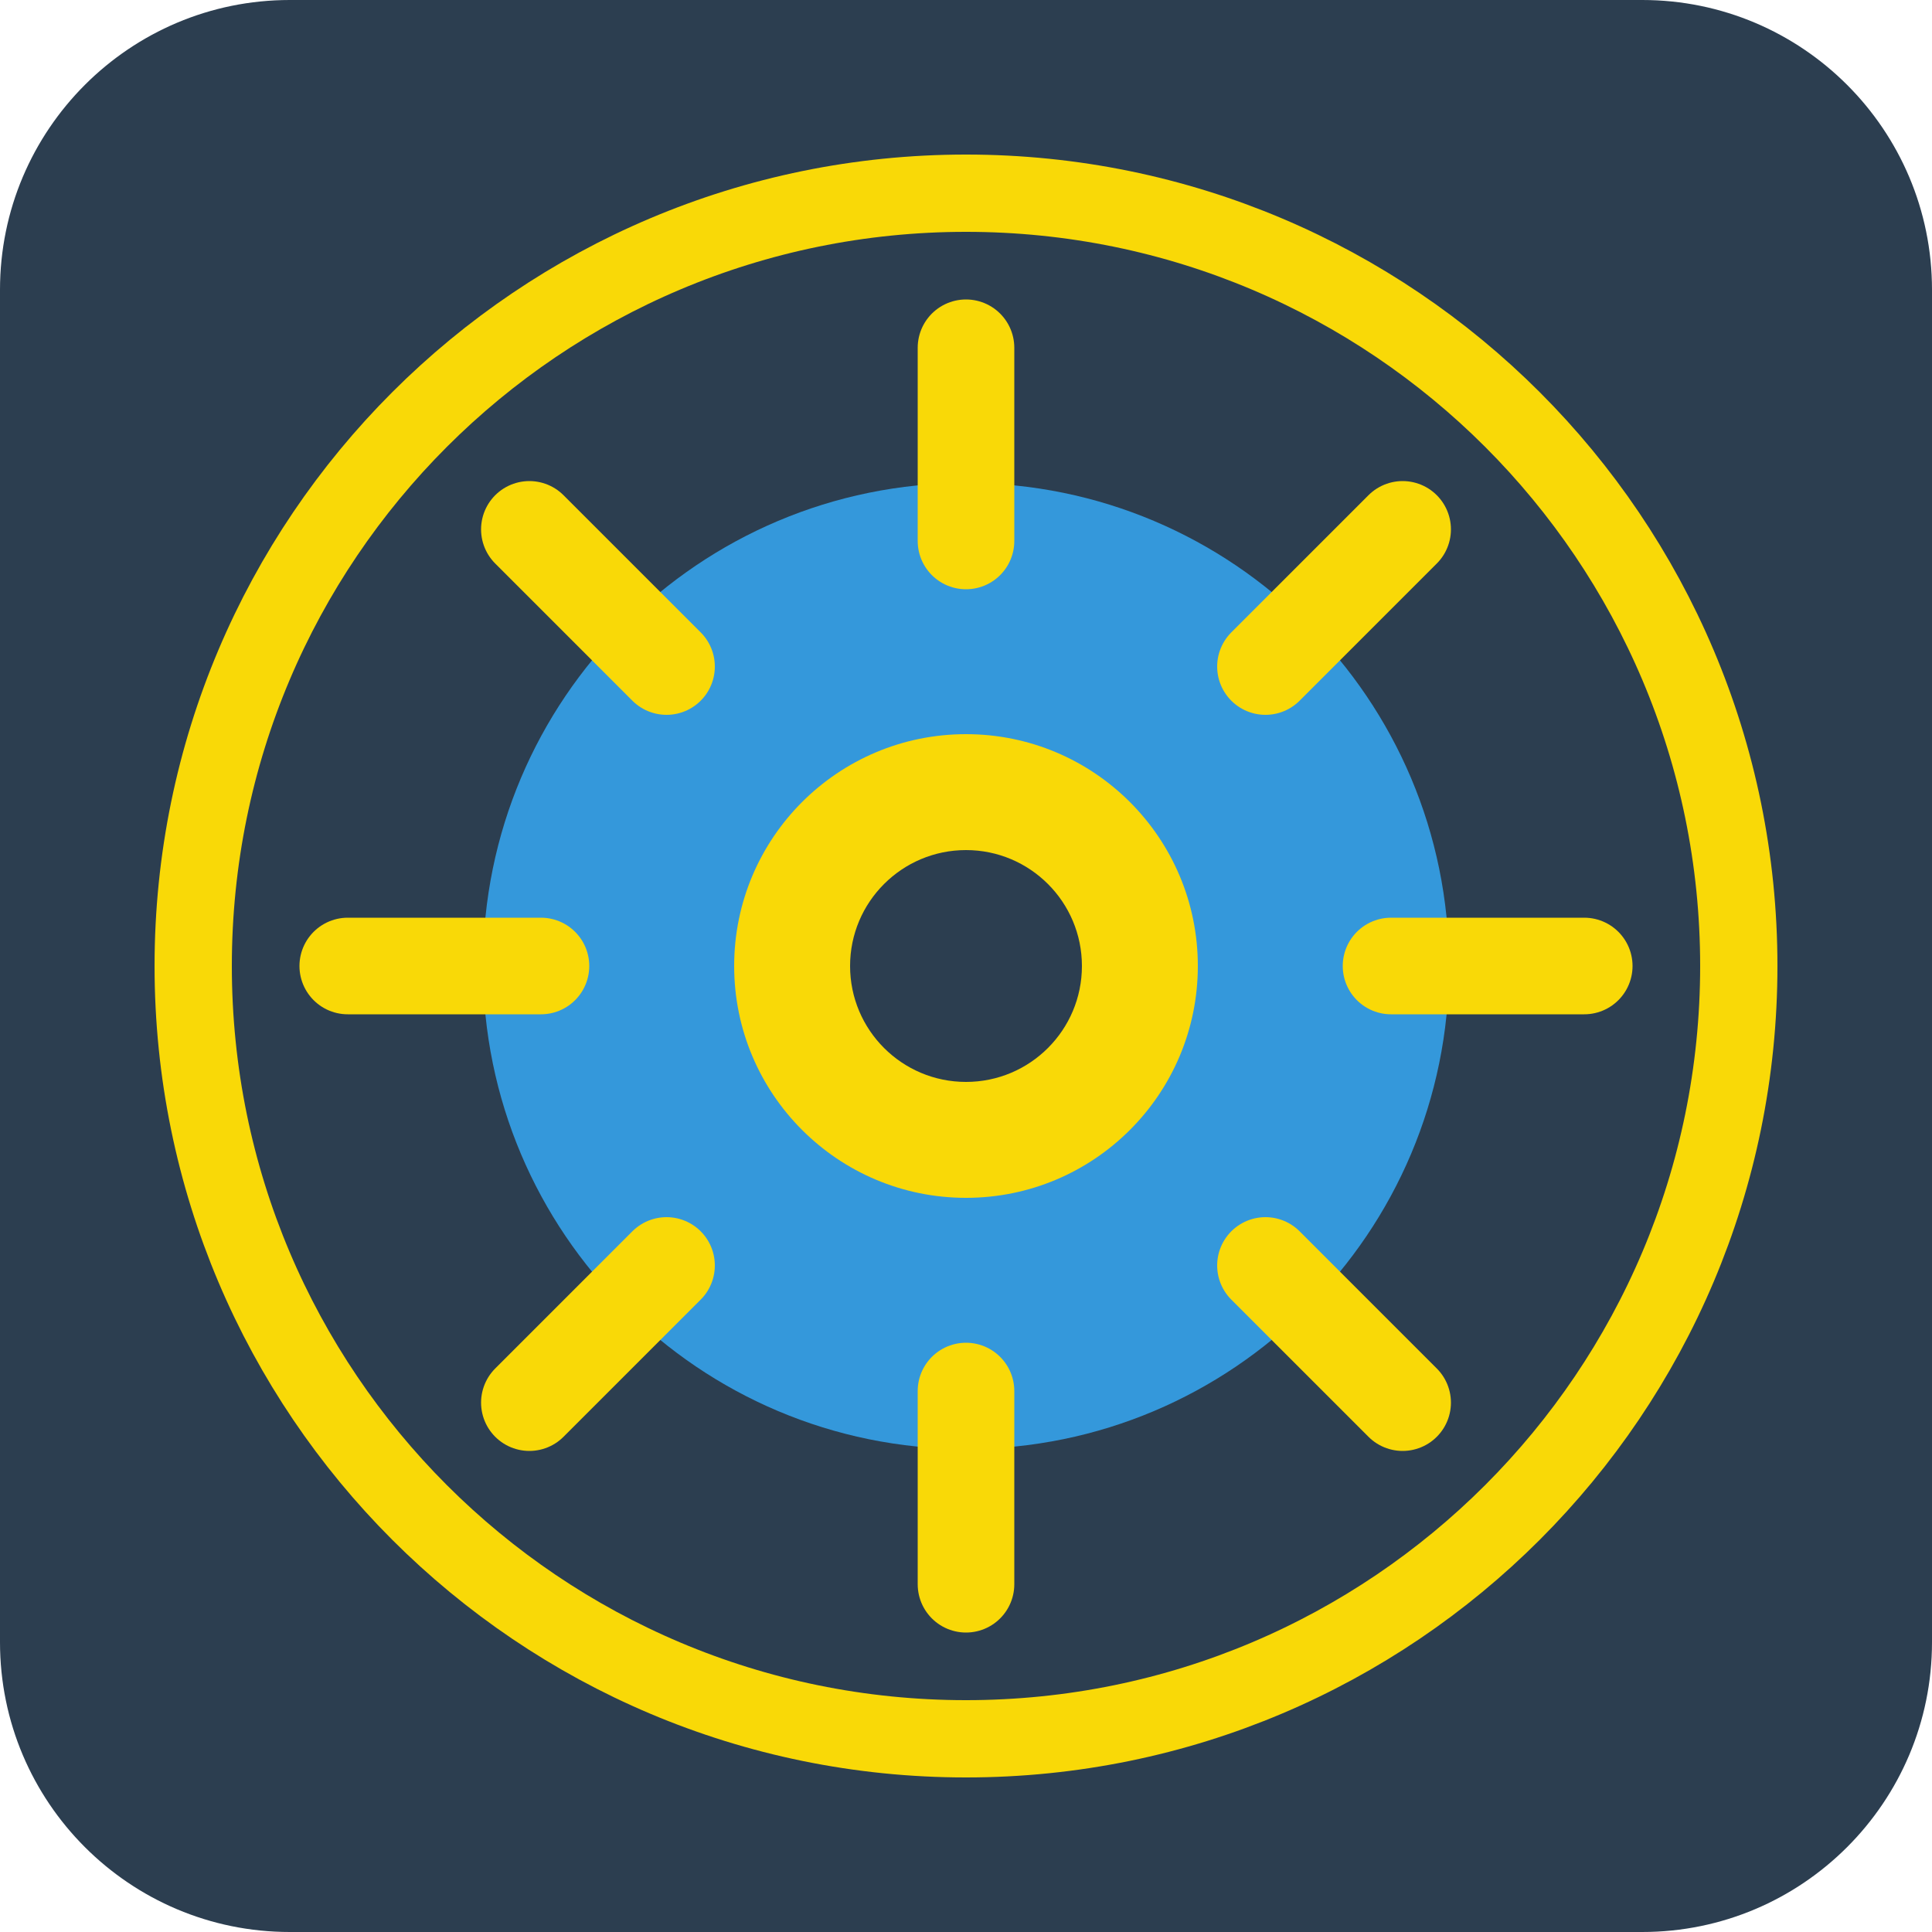
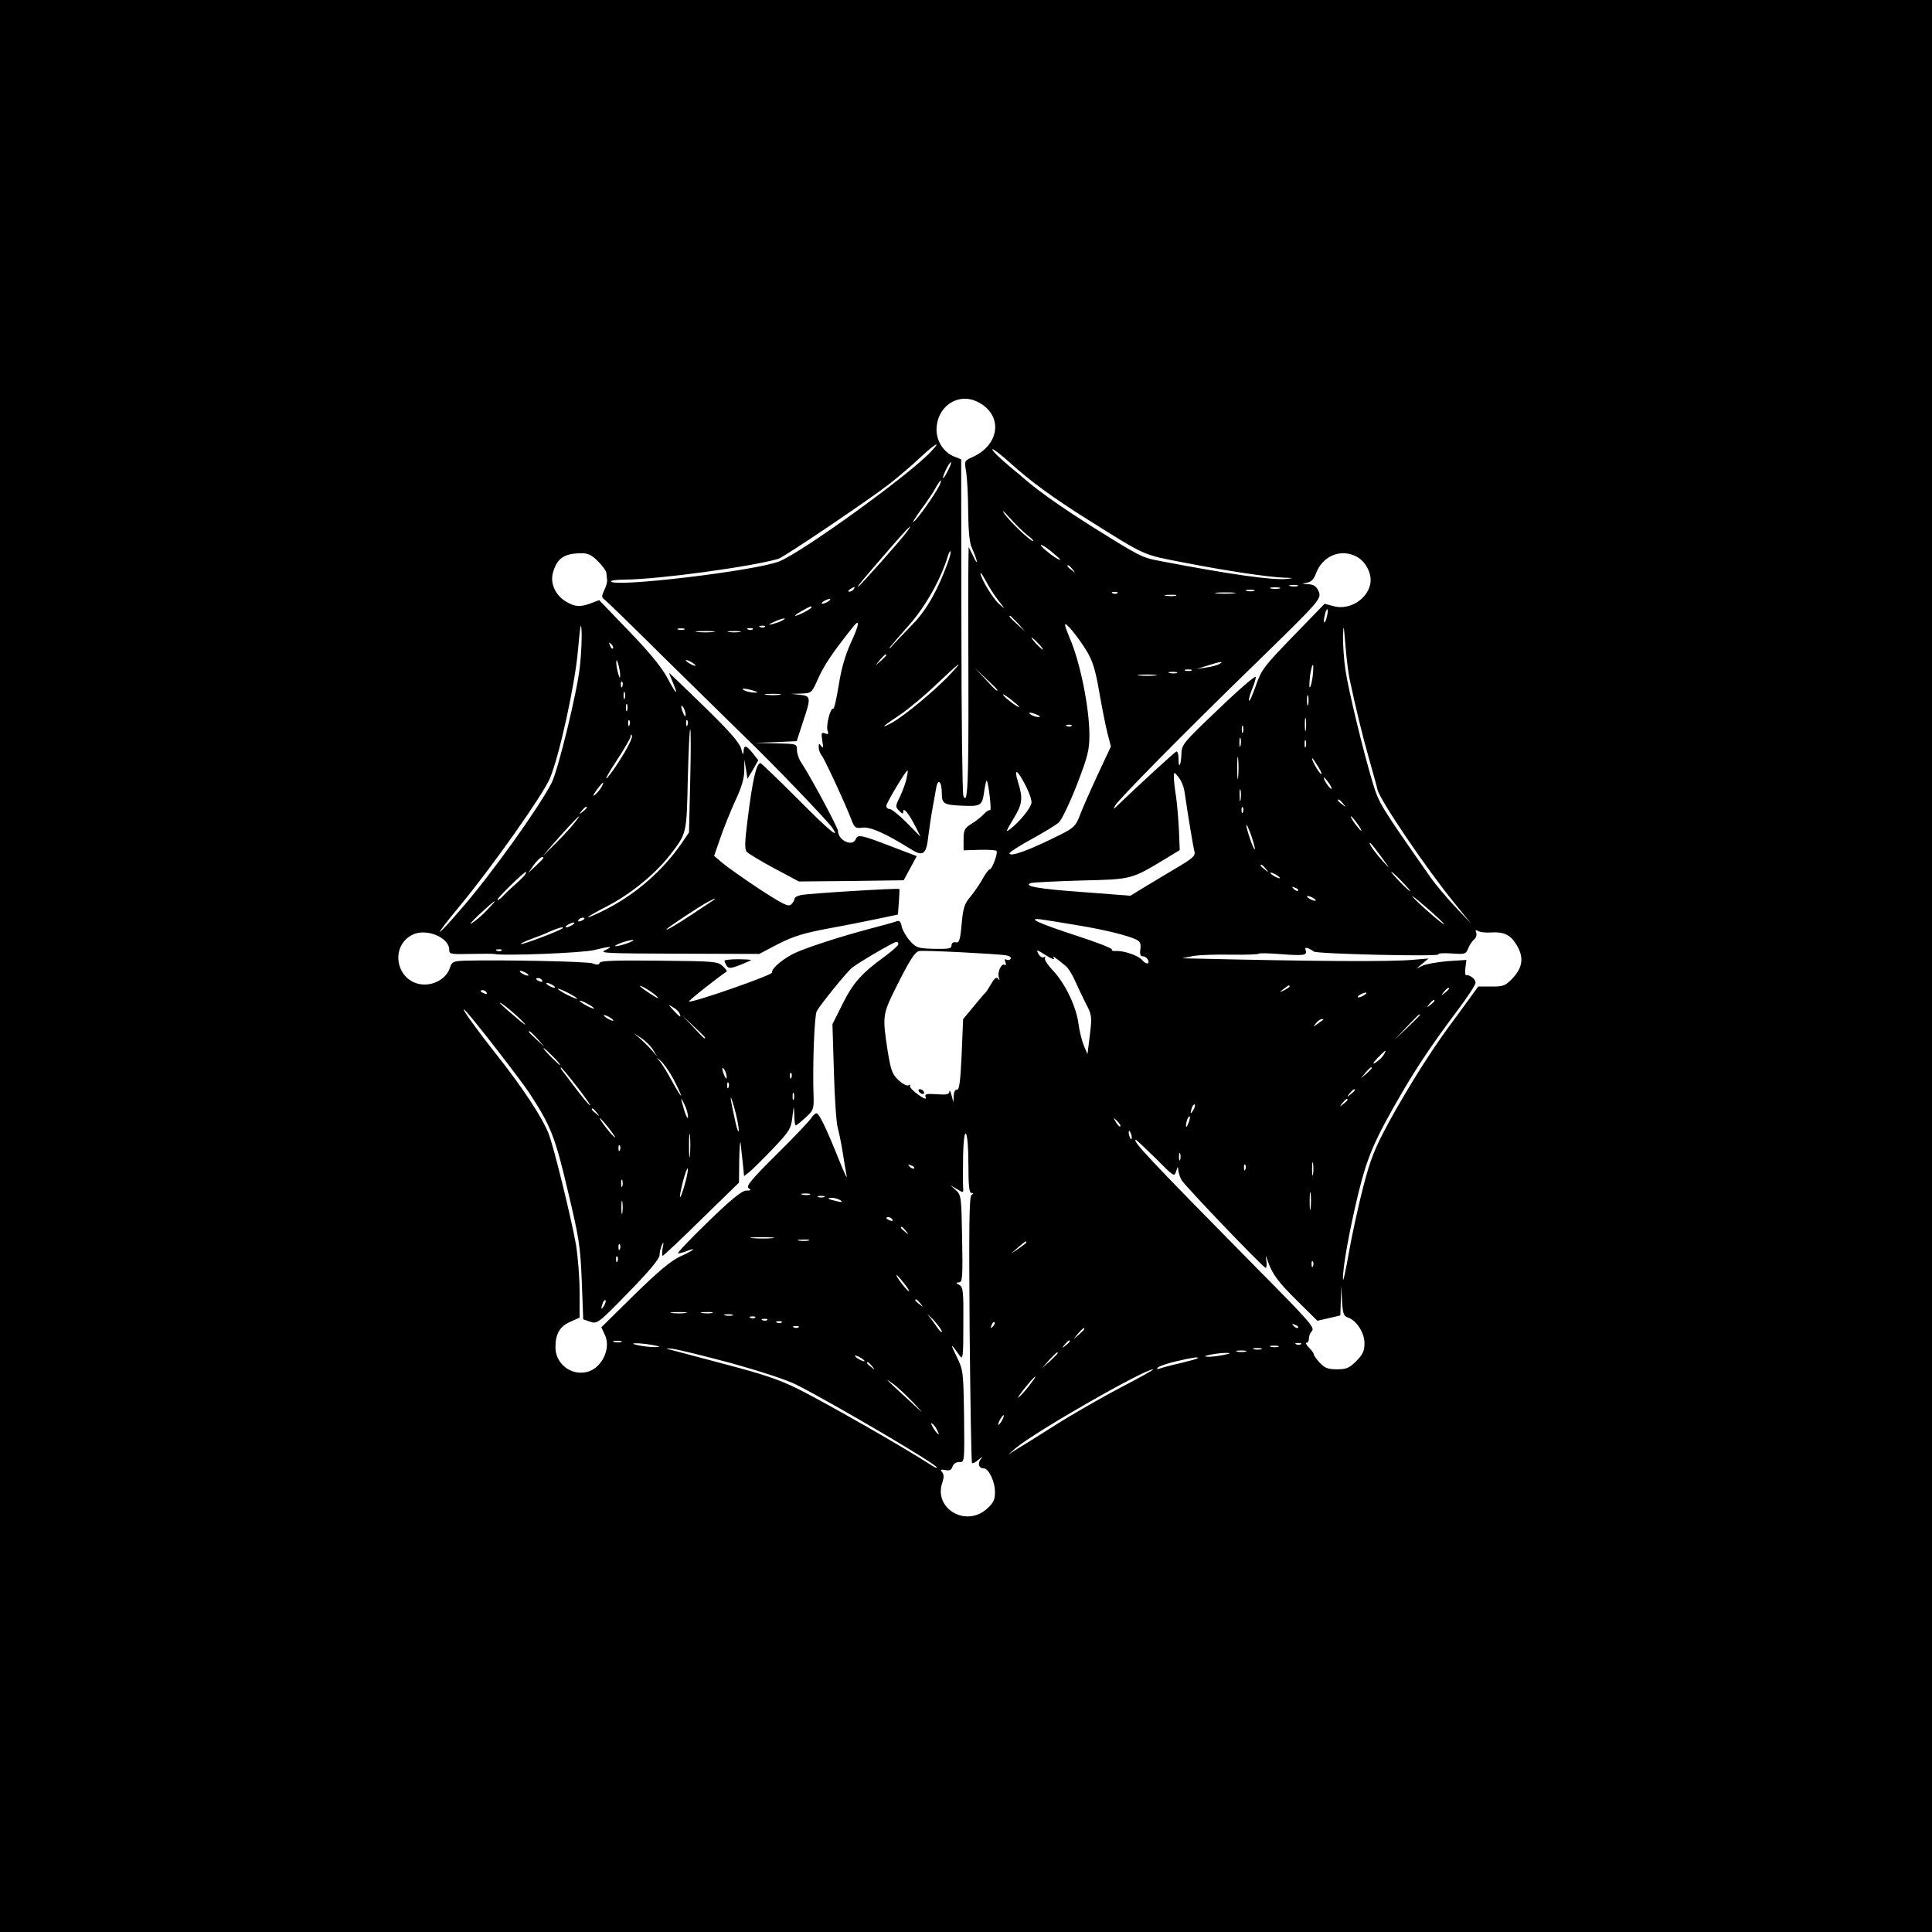
- <svg xmlns="http://www.w3.org/2000/svg" viewBox="0 0 100 100">
-   <rect width="100" height="100" rx="15" fill="#2c3e50" />
-   <g transform="translate(50,50)">
-     <circle r="40" fill="none" stroke="#F9D907" stroke-width="4" />
-     <circle r="25" fill="#3498DB" />
-     <path d="M0,-22 V-32 M22,0 H32 M0,22 V32 M-22,0 H-32 M-15.5,-15.5 L-22.6,-22.6 M15.5,-15.5 L22.6,-22.6 M15.5,15.5 L22.6,22.6 M-15.5,15.5 L-22.6,22.6" stroke="#F9D907" stroke-width="5" stroke-linecap="round" />
-     <circle r="12" fill="#F9D907" />
-     <circle r="6" fill="#2c3e50" />
+ <svg xmlns="http://www.w3.org/2000/svg" version="1.0" width="800pt" height="800pt" viewBox="0 0 800 800" preserveAspectRatio="xMidYMid meet">
+   <g transform="translate(0,800) scale(0.1,-0.1)" fill="#000000" stroke="none">
+     <path d="M0 4000 l0 -4000 4000 0 4000 0 0 4000 0 4000 -4000 0 -4000 0 0 -4000z m4050 2335 c105 -54 91 -178 -26 -229 -31 -14 -31 -15 -23 -62 4 -27 8 -102 8 -167 1 -79 6 -127 15 -145 7 -15 16 -38 20 -52 3 -14 -3 -7 -13 15 l-20 40 -1 -70 c-1 -38 -1 -262 0 -496 1 -409 -3 -509 -21 -464 -4 11 -8 329 -8 706 l-1 687 -30 12 c-42 17 -71 62 -72 108 -1 98 89 160 172 117z m-196 -206 c-90 -96 -527 -412 -626 -453 -92 -39 -698 -111 -698 -83 0 4 26 7 58 7 138 1 521 53 635 86 25 8 376 245 461 311 39 31 97 80 128 110 61 57 90 72 42 22z m328 -45 c86 -78 181 -147 323 -236 244 -153 225 -144 395 -177 184 -36 349 -60 416 -63 41 -1 43 -2 14 -5 -57 -7 -235 18 -537 76 -65 13 -75 18 -264 136 -136 86 -221 146 -286 201 -12 11 -32 28 -45 38 -57 47 -97 86 -88 86 5 0 38 -25 72 -56z m-257 -33 c-21 -43 -29 -39 -8 4 9 19 18 33 21 31 2 -2 -4 -18 -13 -35z m-36 -63 c-22 -42 -87 -134 -105 -148 -9 -8 4 14 30 50 27 36 54 77 62 93 8 15 17 27 20 27 2 0 -1 -10 -7 -22z m364 -203 c18 -13 29 -25 24 -25 -12 0 -96 81 -119 114 -11 17 -2 10 21 -16 23 -26 56 -59 74 -73z m-497 14 c-20 -29 -198 -229 -203 -229 -5 0 16 25 131 158 78 90 102 113 72 71z m634 -116 c0 -6 -33 15 -57 36 -40 33 -25 33 17 0 22 -18 40 -34 40 -36z m-464 -9 c-41 -114 -88 -198 -145 -257 -33 -34 -70 -73 -83 -87 -12 -15 -18 -19 -13 -10 6 8 43 51 82 95 66 75 130 189 158 283 4 13 9 22 11 19 2 -2 -2 -21 -10 -43z m-1450 2 c19 -19 35 -41 35 -50 1 -9 2 -22 3 -28 1 -7 -4 -26 -12 -42 -11 -23 -11 -30 -1 -37 7 -4 121 -115 253 -246 133 -131 282 -277 331 -325 112 -107 340 -345 361 -375 35 -52 -10 -15 -146 122 -80 80 -148 145 -151 145 -17 0 -33 -68 -54 -239 -11 -85 -12 -118 -3 -128 6 -7 57 -38 113 -68 l103 -55 217 2 217 3 27 50 27 50 -100 38 c-129 50 -144 53 -152 33 -13 -34 -73 -7 -74 33 0 14 -118 233 -152 283 -10 14 -18 38 -18 52 0 26 -1 26 -87 28 l-88 2 87 3 87 4 25 77 c35 104 34 110 -11 115 l-38 4 43 1 c43 2 43 2 71 65 25 55 58 104 143 211 30 38 27 12 -8 -64 -24 -52 -40 -107 -51 -177 -9 -56 -19 -100 -23 -98 -11 7 -31 -71 -23 -91 5 -14 3 -16 -11 -11 -15 6 -16 2 -11 -31 5 -27 4 -33 -4 -22 -9 13 -11 12 -11 -4 0 -11 6 -27 13 -35 12 -15 102 -209 126 -274 10 -24 15 -28 43 -24 33 4 99 -26 201 -90 49 -31 63 -21 71 55 4 31 11 80 16 107 5 28 12 68 16 89 7 46 24 32 24 -21 0 -40 9 -46 79 -49 82 -4 88 -1 96 57 4 28 9 49 11 46 7 -7 21 -126 14 -122 -4 3 -16 -5 -26 -16 -10 -11 -33 -29 -51 -40 -29 -18 -33 -26 -33 -65 l0 -45 65 2 c36 1 68 -1 71 -4 8 -7 -18 -77 -28 -77 -4 0 -17 -17 -28 -37 -11 -21 -34 -54 -50 -74 -26 -30 -32 -47 -38 -115 -6 -67 -10 -79 -25 -76 -10 2 -17 -3 -17 -13 0 -13 -12 -15 -72 -14 -66 2 -74 4 -99 32 -16 17 -31 44 -35 59 -4 22 -10 28 -22 23 -10 -4 -57 -17 -107 -30 -107 -28 -243 -71 -304 -97 -51 -21 -109 -69 -104 -85 4 -10 -335 -128 -344 -120 -3 3 110 93 156 124 3 2 -5 12 -17 23 -20 19 -37 20 -263 22 -181 2 -243 0 -246 -9 -3 -9 -12 -9 -30 -2 -22 8 -375 15 -530 11 -47 -2 -52 -4 -61 -32 -15 -43 -67 -72 -117 -66 -105 13 -132 157 -38 205 56 29 153 -10 153 -61 0 -19 6 -20 88 -18 48 1 92 1 97 0 36 -9 368 4 415 16 68 17 84 17 45 -1 -26 -12 13 -13 305 -14 l334 -1 78 41 c63 32 105 45 211 65 73 13 166 32 209 41 l76 16 4 51 c2 28 3 53 2 55 -4 4 -370 -18 -406 -25 -16 -3 -28 -10 -28 -16 0 -5 -6 -16 -14 -23 -11 -11 -32 -1 -132 64 -65 43 -134 92 -153 108 l-34 29 26 75 c14 41 42 110 62 154 26 55 37 94 37 125 l0 45 7 -40 6 -40 23 38 22 39 -22 28 c-28 35 -38 37 -39 8 -1 -17 -4 -13 -10 12 -8 26 -48 72 -155 176 -79 77 -144 139 -144 138 0 -1 7 -18 15 -37 26 -62 16 -55 -20 13 -24 45 -72 105 -159 195 l-125 130 -34 -13 c-46 -17 -67 -15 -105 8 -43 26 -65 76 -52 120 17 58 45 78 114 79 30 1 45 -6 72 -33z m3145 17 c37 -22 61 -72 53 -111 -13 -65 -88 -110 -152 -92 l-37 10 -130 -134 c-121 -125 -132 -139 -155 -206 -14 -39 -26 -67 -28 -61 -2 5 4 26 12 46 9 21 16 44 16 52 0 8 -69 -51 -153 -132 -147 -140 -154 -147 -155 -187 -2 -49 -12 -65 -12 -19 0 18 -4 31 -9 29 -7 -2 -158 -141 -255 -234 -5 -5 -4 0 2 11 14 25 285 300 573 580 281 274 283 276 268 309 -9 19 -20 26 -43 27 -28 2 -28 2 -5 6 18 3 29 14 38 38 27 75 107 106 172 68z m-1180 -50 c13 -16 12 -17 -3 -4 -10 7 -18 15 -18 17 0 8 8 3 21 -13z m-308 -128 c31 -40 31 -40 3 -15 -26 23 -77 109 -76 127 1 4 10 -10 22 -32 11 -22 34 -58 51 -80z m1240 58 c-7 -2 -21 -2 -30 0 -10 3 -4 5 12 5 17 0 24 -2 18 -5z m-1838 -13 c-3 -5 -12 -10 -18 -10 -7 0 -6 4 3 10 19 12 23 12 15 0z m1763 3 c-10 -2 -26 -2 -35 0 -10 3 -2 5 17 5 19 0 27 -2 18 -5z m-105 -10 c-7 -2 -21 -2 -30 0 -10 3 -4 5 12 5 17 0 24 -2 18 -5z m-566 -9 c-3 -3 -12 -4 -19 -1 -8 3 -5 6 6 6 11 1 17 -2 13 -5z m480 -1 c-20 -2 -52 -2 -70 0 -17 2 0 4 38 4 39 0 53 -2 32 -4z m-239 -10 c-10 -2 -28 -2 -40 0 -13 2 -5 4 17 4 22 1 32 -1 23 -4z m-1438 -23 c-8 -5 -19 -10 -25 -10 -5 0 -3 5 5 10 8 5 20 10 25 10 6 0 3 -5 -5 -10z m-70 -25 c0 -6 -56 -35 -67 -35 -4 1 8 9 27 20 39 22 40 22 40 15z m2134 -39 c-3 -15 -8 -25 -11 -23 -2 3 -1 17 3 31 3 15 8 25 11 23 2 -3 1 -17 -3 -31z m-1278 -28 l29 -33 -32 29 c-31 28 -38 36 -30 36 2 0 16 -15 33 -32z m-1815 -180 c-12 -107 -90 -427 -117 -480 -53 -103 -251 -380 -374 -521 -115 -134 -119 -124 -5 13 133 161 342 457 372 527 39 93 104 389 116 528 9 102 13 125 15 85 2 -30 -1 -99 -7 -152z m839 193 c-8 -5 -26 -11 -40 -15 -21 -5 -20 -3 5 9 32 15 60 20 35 6z m1260 -127 c24 -40 36 -78 51 -165 11 -63 26 -140 34 -172 l15 -58 -57 -122 c-31 -67 -64 -142 -73 -167 -15 -39 -25 -49 -77 -75 -129 -65 -213 -96 -213 -78 0 4 41 31 91 58 51 28 102 59 114 70 12 12 45 81 74 155 45 117 52 144 52 206 0 114 -39 305 -82 403 -10 24 -19 48 -19 54 0 16 53 -49 90 -109z m1088 -114 c25 -118 54 -238 81 -332 16 -57 32 -114 35 -128 10 -43 200 -324 319 -470 l69 -85 -66 70 c-37 39 -82 93 -101 120 -210 300 -215 308 -241 394 -37 122 -101 384 -113 468 -6 39 -10 100 -10 135 2 57 3 53 10 -32 4 -52 12 -115 17 -140z m-2421 214 c-3 -3 -12 -4 -19 -1 -8 3 -5 6 6 6 11 1 17 -2 13 -5z m-334 -11 c-7 -2 -19 -2 -25 0 -7 3 -2 5 12 5 14 0 19 -2 13 -5z m284 1 c-3 -3 -12 -4 -19 -1 -8 3 -5 6 6 6 11 1 17 -2 13 -5z m-164 -11 c-18 -2 -48 -2 -65 0 -18 2 -4 4 32 4 36 0 50 -2 33 -4z m110 0 c-13 -2 -33 -2 -45 0 -13 2 -3 4 22 4 25 0 35 -2 23 -4z m1237 -48 c13 -14 21 -25 18 -25 -2 0 -15 11 -28 25 -13 14 -21 25 -18 25 2 0 15 -11 28 -25z m-1762 -20 c-3 -3 -9 2 -12 12 -6 14 -5 15 5 6 7 -7 10 -15 7 -18z m1132 -28 c0 -2 -10 -12 -22 -23 l-23 -19 19 23 c18 21 26 27 26 19z m-1102 -82 c0 -16 -2 -15 -8 5 -4 14 -8 34 -8 45 0 16 2 15 8 -5 4 -14 8 -34 8 -45z m312 39 c0 -2 -9 0 -20 6 -11 6 -20 13 -20 16 0 2 9 0 20 -6 11 -6 20 -13 20 -16z m2170 7 c-8 -5 -33 -12 -55 -15 l-40 -6 45 14 c53 17 71 19 50 7z m-1106 -33 c-62 -69 -204 -187 -255 -213 -47 -25 -34 -12 36 34 36 24 104 81 152 127 92 87 117 107 67 52z m1491 -23 c-4 -25 -9 -44 -12 -41 -2 2 -1 25 2 51 4 25 9 44 12 41 2 -2 1 -25 -2 -51z m-1305 -52 c0 -8 -9 0 -50 45 l-45 47 48 -45 c26 -24 47 -45 47 -47z m803 80 c-7 -2 -19 -2 -25 0 -7 3 -2 5 12 5 14 0 19 -2 13 -5z m-60 -10 c-7 -2 -21 -2 -30 0 -10 3 -4 5 12 5 17 0 24 -2 18 -5z m-90 -10 c-18 -2 -48 -2 -65 0 -18 2 -4 4 32 4 36 0 50 -2 33 -4z m-2206 -45 c-3 -8 -6 -5 -6 6 -1 11 2 17 5 13 3 -3 4 -12 1 -19z m543 -18 c20 -6 21 -8 5 -8 -11 0 -29 3 -40 8 -25 11 1 11 35 0z m-533 -32 c-3 -7 -5 -2 -5 12 0 14 2 19 5 13 2 -7 2 -19 0 -25z m641 15 c-16 -2 -40 -2 -55 0 -16 2 -3 4 27 4 30 0 43 -2 28 -4z m992 -50 c0 -7 -58 36 -66 49 -4 7 9 -1 29 -16 20 -16 37 -30 37 -33z m1197 10 c-3 -10 -5 -2 -5 17 0 19 2 27 5 18 2 -10 2 -26 0 -35z m-2820 -25 c-3 -7 -5 -2 -5 12 0 14 2 19 5 13 2 -7 2 -19 0 -25z m242 -18 c0 -10 -3 -8 -9 5 -12 27 -12 43 0 25 5 -8 9 -22 9 -30z m1456 0 c13 -6 15 -9 5 -9 -8 0 -22 4 -30 9 -18 12 -2 12 25 0z m1112 -62 c-2 -13 -4 -3 -4 22 0 25 2 35 4 23 2 -13 2 -33 0 -45z m-2800 20 c-3 -8 -6 -5 -6 6 -1 11 2 17 5 13 3 -3 4 -12 1 -19z m240 0 c-3 -8 -6 -5 -6 6 -1 11 2 17 5 13 3 -3 4 -12 1 -19z m1590 -4 c-3 -3 -12 -4 -19 -1 -8 3 -5 6 6 6 11 1 17 -2 13 -5z m710 -26 c-3 -7 -5 -2 -5 12 0 14 2 19 5 13 2 -7 2 -19 0 -25z m-2289 -202 l-5 -213 -30 -44 c-79 -115 -192 -213 -317 -276 -37 -19 -70 -33 -71 -31 -2 2 33 22 78 45 97 50 198 132 260 211 71 92 70 87 75 315 3 114 7 207 10 207 3 0 3 -96 0 -214z m-283 100 c-25 -41 -53 -80 -62 -88 -9 -7 9 25 40 72 31 47 57 92 58 100 0 10 2 11 6 3 2 -7 -16 -46 -42 -87z m2562 47 c-3 -10 -5 -4 -5 12 0 17 2 24 5 18 2 -7 2 -21 0 -30z m270 -5 c-3 -7 -5 -2 -5 12 0 14 2 19 5 13 2 -7 2 -19 0 -25z m-280 -125 c-2 -21 -4 -4 -4 37 0 41 2 58 4 38 2 -21 2 -55 0 -75z m332 41 c12 -19 16 -32 11 -29 -11 7 -43 65 -36 65 2 0 13 -16 25 -36z m-1705 -46 c-3 -18 -16 -52 -27 -76 -20 -40 -20 -43 -4 -59 14 -14 17 -15 17 -3 1 19 24 -10 52 -65 l20 -40 -57 58 c-31 31 -63 57 -71 57 -8 0 -14 6 -14 13 0 12 81 147 88 147 2 0 0 -15 -4 -32z m493 -31 c15 -29 26 -61 24 -72 -3 -21 -49 -78 -88 -108 -20 -16 -18 -10 12 40 39 64 42 86 20 156 -18 59 -3 52 32 -16z m657 -20 c16 -109 37 -235 42 -253 5 -18 -8 -29 -83 -73 -48 -29 -109 -65 -135 -81 l-47 -29 -196 15 c-184 13 -253 25 -215 38 8 2 101 7 207 10 211 5 206 4 349 90 l59 36 -3 77 c-2 43 -7 107 -12 143 -6 36 -10 74 -9 85 0 19 1 19 19 -3 11 -13 21 -38 24 -55z m601 27 c9 -15 12 -23 6 -20 -11 7 -35 46 -28 46 3 0 12 -12 22 -26z m-3014 -12 c-5 -10 -18 -25 -27 -33 -11 -9 -9 -2 6 19 26 35 36 42 21 14z m2646 -54 c-2 -13 -4 -5 -4 17 -1 22 1 32 4 23 2 -10 2 -28 0 -40z m424 -15 c13 -16 12 -17 -3 -4 -10 7 -18 15 -18 17 0 8 8 3 21 -13z m-3131 -17 c0 -2 -8 -10 -17 -17 -16 -13 -17 -12 -4 4 13 16 21 21 21 13z m2717 -18 c-3 -8 -6 -5 -6 6 -1 11 2 17 5 13 3 -3 4 -12 1 -19z m-2772 -50 c-14 -18 -49 -55 -77 -83 l-51 -50 43 50 c60 68 104 115 108 115 2 0 -9 -15 -23 -32z m3245 2 c12 -16 19 -30 16 -30 -2 0 -14 14 -26 30 -12 17 -19 30 -16 30 2 0 14 -13 26 -30z m-424 -107 c-5 -5 -36 86 -35 101 0 6 9 -13 20 -43 10 -30 17 -56 15 -58z m523 -30 c40 -55 40 -56 6 -18 -35 39 -60 75 -52 75 3 0 23 -26 46 -57z m-3469 -6 c0 -2 -14 -16 -32 -33 l-31 -29 23 33 c20 27 40 42 40 29z m2991 -44 c13 -16 12 -17 -3 -4 -10 7 -18 15 -18 17 0 8 8 3 21 -13z m-3067 -25 c-5 -7 -22 -24 -38 -38 -16 -14 -40 -36 -53 -50 -13 -14 -23 -20 -23 -15 0 8 108 113 118 115 2 0 0 -6 -4 -12z m3126 -14 c0 -2 -9 0 -20 6 -11 6 -20 13 -20 16 0 2 9 0 20 -6 11 -6 20 -13 20 -16z m505 -14 c21 -22 37 -40 34 -40 -3 0 -23 18 -44 40 -21 22 -37 40 -34 40 3 0 23 -18 44 -40z m-430 -38 c-3 -3 -11 0 -18 7 -9 10 -8 11 6 5 10 -3 15 -9 12 -12z m605 -139 c0 -7 -114 92 -131 114 -8 10 19 -11 59 -46 39 -34 72 -65 72 -68z m-540 107 c8 -5 11 -10 5 -10 -5 0 -17 5 -25 10 -8 5 -10 10 -5 10 6 0 17 -5 25 -10z m-2494 -13 c-10 -7 -46 -30 -80 -53 -60 -40 -116 -73 -105 -61 7 9 127 88 164 109 34 19 50 23 21 5z m-927 -33 c-18 -20 -47 -45 -64 -56 -16 -11 -3 5 30 36 68 63 85 73 34 20z m401 -38 c0 -2 -7 -7 -16 -10 -8 -3 -12 -2 -9 4 6 10 25 14 25 6z m2040 -27 c120 -20 211 -43 246 -60 15 -8 19 -17 16 -40 -3 -21 0 -29 11 -29 8 0 17 -7 21 -15 7 -19 -8 -19 -24 -1 -15 19 -77 40 -108 38 -13 -1 -21 2 -18 6 3 5 -62 30 -145 57 -157 51 -211 76 -148 68 19 -3 86 -13 149 -24z m-2090 1 c-8 -5 -19 -10 -25 -10 -5 0 -3 5 5 10 8 5 20 10 25 10 6 0 3 -5 -5 -10z m-41 -14 c-9 -9 -158 -66 -171 -65 -7 0 10 9 37 19 28 10 66 25 85 34 34 15 58 21 49 12z m3847 -17 c52 3 79 -10 104 -52 30 -49 26 -91 -14 -135 -32 -34 -39 -37 -90 -37 l-55 0 -40 -55 c-22 -30 -60 -83 -85 -116 -75 -103 -169 -252 -244 -389 -60 -111 -76 -151 -107 -269 -20 -77 -47 -201 -60 -275 -13 -75 -24 -124 -24 -108 -2 46 27 205 64 357 37 152 68 223 183 420 63 108 128 204 230 340 39 52 72 102 72 111 0 15 -25 34 -40 31 -3 0 -4 14 -2 31 l4 32 -79 -5 c-43 -4 -89 -12 -103 -19 l-25 -12 25 21 25 21 -60 -5 c-92 -9 -411 -7 -915 5 l-45 1 44 9 c24 5 95 7 157 6 63 -1 115 1 117 4 1 3 43 2 92 -2 95 -7 110 -5 101 17 -3 9 0 11 12 7 9 -4 19 -10 22 -13 7 -10 522 -22 516 -12 -3 5 22 6 54 4 56 -4 60 -3 69 20 5 13 16 30 24 37 9 7 13 20 10 28 -5 12 -3 14 7 8 8 -5 33 -8 56 -6z m-3576 -44 c-19 -7 -42 -13 -50 -13 -8 0 1 6 20 13 19 7 42 13 50 13 8 0 -1 -6 -20 -13z m1120 -5 c0 -5 -26 -28 -57 -51 -95 -69 -130 -108 -174 -196 l-42 -84 6 -197 c3 -108 10 -213 16 -232 5 -19 15 -66 21 -105 6 -38 13 -81 16 -95 3 -14 -10 13 -29 60 -54 135 -85 200 -96 200 -5 0 -14 -8 -20 -17 -5 -10 -69 -78 -143 -151 -107 -106 -130 -134 -118 -142 12 -8 10 -10 -10 -10 -18 0 -62 -36 -159 -130 -74 -72 -130 -130 -123 -130 6 0 22 4 36 10 46 17 28 2 -28 -23 -38 -18 -90 -61 -190 -159 l-136 -134 14 -30 c29 -58 -14 -144 -78 -156 -65 -13 -126 37 -126 103 0 56 18 87 62 106 l38 17 0 107 c0 58 -7 146 -15 195 -20 112 -92 405 -113 459 -26 67 -109 193 -216 328 -89 113 -159 211 -129 182 31 -31 225 -281 265 -341 88 -135 106 -178 159 -404 47 -196 52 -229 58 -374 l6 -159 29 -10 c29 -10 34 -6 158 121 86 88 128 139 129 154 0 13 5 32 10 43 7 15 8 12 3 -12 -3 -18 -3 -33 0 -33 3 0 76 68 161 152 l155 151 1 96 c1 53 4 83 6 66 1 -16 6 -54 9 -83 l5 -52 22 17 c12 10 56 53 97 96 68 72 75 82 81 130 6 52 6 52 8 10 0 -24 3 -43 6 -43 3 0 21 14 40 32 32 28 35 36 34 82 -5 129 3 342 13 359 14 26 120 157 144 178 23 20 175 109 186 109 5 0 8 -4 8 -10z m-1643 -26 c-3 -3 -12 -4 -19 -1 -8 3 -5 6 6 6 11 1 17 -2 13 -5z m2091 -20 c13 -3 20 -9 17 -14 -4 -6 -11 -7 -17 -4 -8 5 -9 1 -5 -10 4 -10 3 -15 -3 -11 -13 8 -31 -30 -24 -52 4 -12 3 -14 -3 -6 -6 9 -14 4 -28 -20 -10 -17 -21 -34 -24 -37 -4 -3 -26 -29 -49 -57 l-44 -53 -6 -147 c-5 -110 -10 -147 -19 -145 -8 1 -13 -9 -14 -25 l-1 -28 -8 30 c-4 17 -8 23 -9 15 -1 -12 -12 -14 -52 -11 -44 3 -51 1 -46 -12 4 -11 -7 -7 -32 11 -21 15 -36 31 -33 36 3 5 0 6 -6 2 -6 -4 -25 6 -41 21 -27 25 -32 40 -46 125 -21 138 -20 148 31 251 60 121 82 155 100 159 20 4 330 -12 362 -18z m196 -12 c-8 13 -1 9 49 -32 10 -8 27 -35 38 -60 11 -25 31 -67 45 -95 25 -47 26 -54 17 -130 l-10 -80 -15 35 c-8 19 -18 59 -22 89 -9 72 -54 166 -104 220 -23 24 -39 48 -35 54 3 6 1 7 -5 3 -6 -3 -16 3 -22 14 -10 19 -8 19 30 -5 23 -15 39 -21 34 -13z m-2184 -62 c8 -5 11 -10 5 -10 -5 0 -17 5 -25 10 -8 5 -10 10 -5 10 6 0 17 -5 25 -10z m65 -30 c3 -6 -1 -7 -9 -4 -18 7 -21 14 -7 14 6 0 13 -4 16 -10z m45 -20 c8 -5 11 -10 5 -10 -5 0 -17 5 -25 10 -8 5 -10 10 -5 10 6 0 17 -5 25 -10z m433 -49 c7 -8 -7 -2 -30 14 -24 15 -43 30 -43 32 0 7 61 -31 73 -46z m2617 44 c0 -2 -10 -9 -22 -15 -22 -11 -22 -10 -4 4 21 17 26 19 26 11z m-2950 -50 c0 -3 -18 4 -40 15 -22 11 -40 23 -40 25 0 3 18 -4 40 -15 22 -11 40 -23 40 -25z m3610 41 c0 -2 -8 -10 -17 -17 -16 -13 -17 -12 -4 4 13 16 21 21 21 13z m-3985 -16 c3 -6 -1 -7 -9 -4 -18 7 -21 14 -7 14 6 0 13 -4 16 -10z m3635 -10 c-8 -5 -19 -10 -25 -10 -5 0 -3 5 5 10 8 5 20 10 25 10 6 0 3 -5 -5 -10z m-3190 -56 c0 -2 -13 2 -30 11 -16 9 -30 18 -30 21 0 2 14 -2 30 -11 17 -9 30 -18 30 -21z m3480 32 c0 -2 -8 -10 -17 -17 -16 -13 -17 -12 -4 4 13 16 21 21 21 13z m-3770 -92 c14 -15 -3 -4 -37 26 -35 29 -63 55 -63 57 0 8 74 -54 100 -83z m644 39 c8 -19 2 -16 -25 13 -23 25 -23 26 -2 13 13 -7 25 -19 27 -26z m-274 -29 c0 -2 -9 0 -20 6 -11 6 -20 13 -20 16 0 2 9 0 20 -6 11 -6 20 -13 20 -16z m3340 23 c0 -1 -24 -25 -52 -52 l-53 -50 50 53 c46 48 55 57 55 49z m-2960 -94 c0 -8 -9 0 -50 45 l-45 47 48 -45 c26 -24 47 -45 47 -47z m2559 74 c-2 -1 -13 -9 -24 -17 -19 -14 -19 -14 -6 3 7 9 18 17 24 17 6 0 8 -1 6 -3z m-3253 -79 l29 -33 -32 29 c-18 17 -33 31 -33 33 0 8 8 1 36 -29z m478 -45 l17 -28 -21 25 c-12 14 -34 35 -48 48 l-27 24 31 -21 c17 -11 39 -33 48 -48z m-414 -28 c19 -19 32 -35 29 -35 -3 0 -20 16 -39 35 -19 19 -32 35 -29 35 3 0 20 -16 39 -35z m3439 6 c-7 -10 -21 -24 -33 -31 -15 -9 -12 -3 8 19 34 35 41 39 25 12z m-2940 -100 c17 -33 31 -63 31 -67 0 -5 -16 20 -35 55 -19 35 -42 73 -52 85 -18 21 -18 21 3 3 12 -10 36 -44 53 -76z m-398 -33 c35 -45 58 -79 52 -75 -7 4 -33 36 -59 70 -26 34 -51 68 -57 75 -5 6 -7 12 -4 12 2 0 33 -37 68 -82z m618 42 c0 -10 -3 -8 -9 5 -12 27 -12 43 0 25 5 -8 9 -22 9 -30z m2671 37 c0 -2 -10 -12 -22 -23 l-23 -19 19 23 c18 21 26 27 26 19z m-2403 -39 c-3 -8 -6 -5 -6 6 -1 11 2 17 5 13 3 -3 4 -12 1 -19z m-260 -40 c-3 -8 -6 -5 -6 6 -1 11 2 17 5 13 3 -3 4 -12 1 -19z m2593 -12 c0 -2 -8 -10 -17 -17 -16 -13 -17 -12 -4 4 13 16 21 21 21 13z m-2551 -166 c0 -14 -7 2 -14 35 -23 102 -26 133 -5 60 11 -38 19 -81 19 -95z m228 128 c-3 -7 -5 -2 -5 12 0 14 2 19 5 13 2 -7 2 -19 0 -25z m-438 -73 c0 -11 -7 0 -15 25 -17 56 -17 64 1 25 8 -16 14 -39 14 -50z m2731 71 c0 -2 -8 -10 -17 -17 -16 -13 -17 -12 -4 4 13 16 21 21 21 13z m-639 -43 c-12 -20 -14 -14 -5 12 4 9 9 14 11 11 3 -2 0 -13 -6 -23z m-2470 -10 c13 -16 12 -17 -3 -4 -17 13 -22 21 -14 21 2 0 10 -8 17 -17z m2450 -44 c-5 -13 -10 -19 -10 -12 -1 15 10 45 15 40 3 -2 0 -15 -5 -28z m-2401 -19 c17 -22 29 -40 27 -40 -3 0 -20 18 -37 40 -17 22 -29 40 -27 40 3 0 20 -18 37 -40z m2119 6 c-3 -3 -11 5 -18 17 -13 21 -12 21 5 5 10 -10 16 -20 13 -22z m-1782 -118 c-2 -24 -4 -7 -4 37 0 44 2 63 4 43 2 -21 2 -57 0 -80z m1829 76 c1 -9 0 -13 -4 -10 -3 4 -7 14 -8 22 -1 9 0 13 4 10 3 -4 7 -14 8 -22z m-676 -115 c0 -88 3 -119 13 -119 9 0 9 -2 0 -8 -10 -6 -11 -130 -8 -557 3 -301 7 -551 10 -553 3 -3 15 3 27 14 17 14 19 15 9 2 -14 -18 -8 -38 12 -38 21 0 47 -55 47 -98 0 -33 -6 -45 -35 -71 -87 -76 -220 3 -183 110 7 21 7 33 -1 43 -9 11 -6 12 13 9 17 -4 26 0 30 14 4 12 15 19 28 19 22 -1 22 -1 20 189 -3 188 -3 191 -32 250 -27 55 -24 55 15 0 12 -18 14 -1 14 132 1 135 -1 153 -16 162 -16 9 -16 10 -2 11 14 0 16 20 13 180 -3 174 -4 182 -26 202 l-23 20 28 -16 c27 -17 27 -16 25 11 -1 15 -1 72 0 126 3 144 22 114 22 -34z m776 24 c75 -76 77 -77 84 -53 7 21 8 22 9 5 1 -11 7 -30 14 -42 14 -24 338 -363 348 -363 3 0 5 12 3 28 -4 27 -4 27 5 2 18 -54 43 -88 123 -167 l83 -82 48 11 47 11 2 61 2 61 3 -62 c3 -50 7 -63 23 -68 36 -11 70 -63 70 -107 0 -32 -7 -47 -34 -74 -29 -29 -41 -34 -80 -34 -36 0 -50 5 -71 27 -14 15 -25 31 -25 35 0 5 -9 17 -20 28 -11 11 -15 20 -10 20 6 0 10 8 10 18 0 10 5 23 12 30 14 14 -9 40 -229 262 -441 447 -519 530 -499 530 2 0 39 -35 82 -77z m-2219 35 c-3 -8 -6 -5 -6 6 -1 11 2 17 5 13 3 -3 4 -12 1 -19z m2320 -40 c-3 -7 -5 -2 -5 12 0 14 2 19 5 13 2 -7 2 -19 0 -25z m550 -60 c-2 -13 -4 -3 -4 22 0 25 2 35 4 23 2 -13 2 -33 0 -45z m-1652 24 c-3 -3 -11 0 -18 7 -9 10 -8 11 6 5 10 -3 15 -9 12 -12z m1372 -4 c-3 -8 -6 -5 -6 6 -1 11 2 17 5 13 3 -3 4 -12 1 -19z m-2322 -64 c-22 -76 -27 -65 -7 14 9 34 18 58 20 53 2 -6 -4 -36 -13 -67z m-258 -6 c-3 -7 -5 -2 -5 12 0 14 2 19 5 13 2 -7 2 -19 0 -25z m2850 -90 c-2 -18 -4 -6 -4 27 0 33 2 48 4 33 2 -15 2 -42 0 -60z m-2074 55 c-7 -2 -21 -2 -30 0 -10 3 -4 5 12 5 17 0 24 -2 18 -5z m60 -10 c-7 -2 -19 -2 -25 0 -7 3 -2 5 12 5 14 0 19 -2 13 -5z m-836 -65 c-2 -13 -4 -3 -4 22 0 25 2 35 4 23 2 -13 2 -33 0 -45z m903 52 c11 -8 7 -9 -15 -4 -37 8 -45 14 -19 14 10 0 26 -5 34 -10z m215 -80 c3 -6 -1 -7 -9 -4 -18 7 -21 14 -7 14 6 0 13 -4 16 -10z m56 -47 c13 -16 12 -17 -3 -4 -17 13 -22 21 -14 21 2 0 10 -8 17 -17z m-553 -30 c-21 -2 -57 -2 -80 0 -24 2 -7 4 37 4 44 0 63 -2 43 -4z m150 -10 c-10 -2 -28 -2 -40 0 -13 2 -5 4 17 4 22 1 32 -1 23 -4z m902 -7 c0 -3 -15 -14 -32 -26 l-33 -22 30 26 c31 27 35 29 35 22z m-1683 -28 c-3 -8 -6 -5 -6 6 -1 11 2 17 5 13 3 -3 4 -12 1 -19z m-10 -50 c-3 -8 -6 -5 -6 6 -1 11 2 17 5 13 3 -3 4 -12 1 -19z m2880 -20 c-3 -8 -6 -5 -6 6 -1 11 2 17 5 13 3 -3 4 -12 1 -19z m-1691 -75 c15 -20 23 -33 16 -29 -13 8 -56 66 -49 66 3 0 17 -17 33 -37z m-1245 -90 c-12 -20 -14 -14 -5 12 4 9 9 14 11 11 3 -2 0 -13 -6 -23z m1310 10 c13 -16 12 -17 -3 -4 -10 7 -18 15 -18 17 0 8 8 3 21 -13z m89 -117 c0 -6 -7 1 -17 14 -9 14 -26 37 -37 51 -12 14 -4 7 17 -14 20 -22 37 -44 37 -51z m-1062 77 c-16 -2 -40 -2 -55 0 -16 2 -3 4 27 4 30 0 43 -2 28 -4z m110 0 c-10 -2 -28 -2 -40 0 -13 2 -5 4 17 4 22 1 32 -1 23 -4z m85 -10 c-7 -2 -21 -2 -30 0 -10 3 -4 5 12 5 17 0 24 -2 18 -5z m94 -9 c-3 -3 -12 -4 -19 -1 -8 3 -5 6 6 6 11 1 17 -2 13 -5z m50 -10 c-3 -3 -12 -4 -19 -1 -8 3 -5 6 6 6 11 1 17 -2 13 -5z m60 -10 c-3 -3 -12 -4 -19 -1 -8 3 -5 6 6 6 11 1 17 -2 13 -5z m874 -17 c-10 -9 -11 -8 -5 6 3 10 9 15 12 12 3 -3 0 -11 -7 -18z m1264 -5 c-3 -3 -11 0 -18 7 -9 10 -8 11 6 5 10 -3 15 -9 12 -12z m-2068 2 c-3 -3 -12 -4 -19 -1 -8 3 -5 6 6 6 11 1 17 -2 13 -5z m1183 -7 c0 -2 -10 -12 -22 -23 l-23 -19 19 23 c18 21 26 27 26 19z m-1917 -54 c-7 -2 -21 -2 -30 0 -10 3 -4 5 12 5 17 0 24 -2 18 -5z m1857 3 c0 -2 -8 -10 -17 -17 -16 -13 -17 -12 -4 4 13 16 21 21 21 13z m-1730 -15 c34 -6 37 -9 15 -9 -16 -1 -48 3 -70 7 -53 11 -5 12 55 2z m2687 3 c-3 -3 -12 -4 -19 -1 -8 3 -5 6 6 6 11 1 17 -2 13 -5z m-94 -11 c-7 -2 -21 -2 -30 0 -10 3 -4 5 12 5 17 0 24 -2 18 -5z m-2263 -68 c118 -33 232 -70 270 -90 162 -83 580 -329 580 -342 0 -3 -10 1 -22 9 -121 78 -426 252 -548 314 -84 42 -147 63 -315 107 -115 31 -219 58 -230 61 -11 3 -2 3 20 1 22 -3 133 -30 245 -60z m2193 58 c-7 -2 -21 -2 -30 0 -10 3 -4 5 12 5 17 0 24 -2 18 -5z m-65 -10 c-10 -2 -26 -2 -35 0 -10 3 -2 5 17 5 19 0 27 -2 18 -5z m-778 -6 c0 -2 -15 -16 -32 -33 l-33 -29 29 33 c28 30 36 37 36 29z m685 -8 c-22 -4 -51 -8 -65 -7 -35 1 34 15 75 16 25 0 23 -2 -10 -9z m-1485 -25 c0 -2 -9 0 -20 6 -11 6 -20 13 -20 16 0 2 9 0 20 -6 11 -6 20 -13 20 -16z m1379 12 c-2 -3 -33 -11 -69 -20 -36 -8 -74 -18 -85 -22 -14 -5 -17 -4 -10 4 6 5 39 17 75 25 68 16 96 20 89 13z m-1348 -33 c13 -16 12 -17 -3 -4 -10 7 -18 15 -18 17 0 8 8 3 21 -13z m1034 -86 c-77 -40 -201 -111 -275 -158 -74 -47 -148 -93 -165 -103 l-30 -19 30 26 c80 68 533 327 570 327 6 0 -53 -33 -130 -73z m-385 3 c-17 -22 -37 -43 -43 -47 -6 -4 6 14 27 40 21 26 40 47 43 47 3 0 -10 -18 -27 -40z m-480 -66 c52 -56 51 -55 -20 11 -100 92 -99 91 -65 67 17 -11 55 -47 85 -78z m370 -74 c-6 -11 -13 -20 -16 -20 -2 0 0 9 6 20 6 11 13 20 16 20 2 0 0 -9 -6 -20z m-270 -41 c15 -28 5 -23 -15 7 -9 15 -12 23 -6 20 6 -4 16 -16 21 -27z" />
+     <path d="M3000 4022 c0 -4 4 -13 9 -21 8 -12 16 -12 55 3 25 10 46 19 46 21 0 1 -25 3 -55 3 -30 0 -55 -3 -55 -6z" />
+     <path d="M3805 3480 c3 -5 11 -10 16 -10 6 0 7 5 4 10 -3 6 -11 10 -16 10 -6 0 -7 -4 -4 -10z" />
  </g>
</svg>
